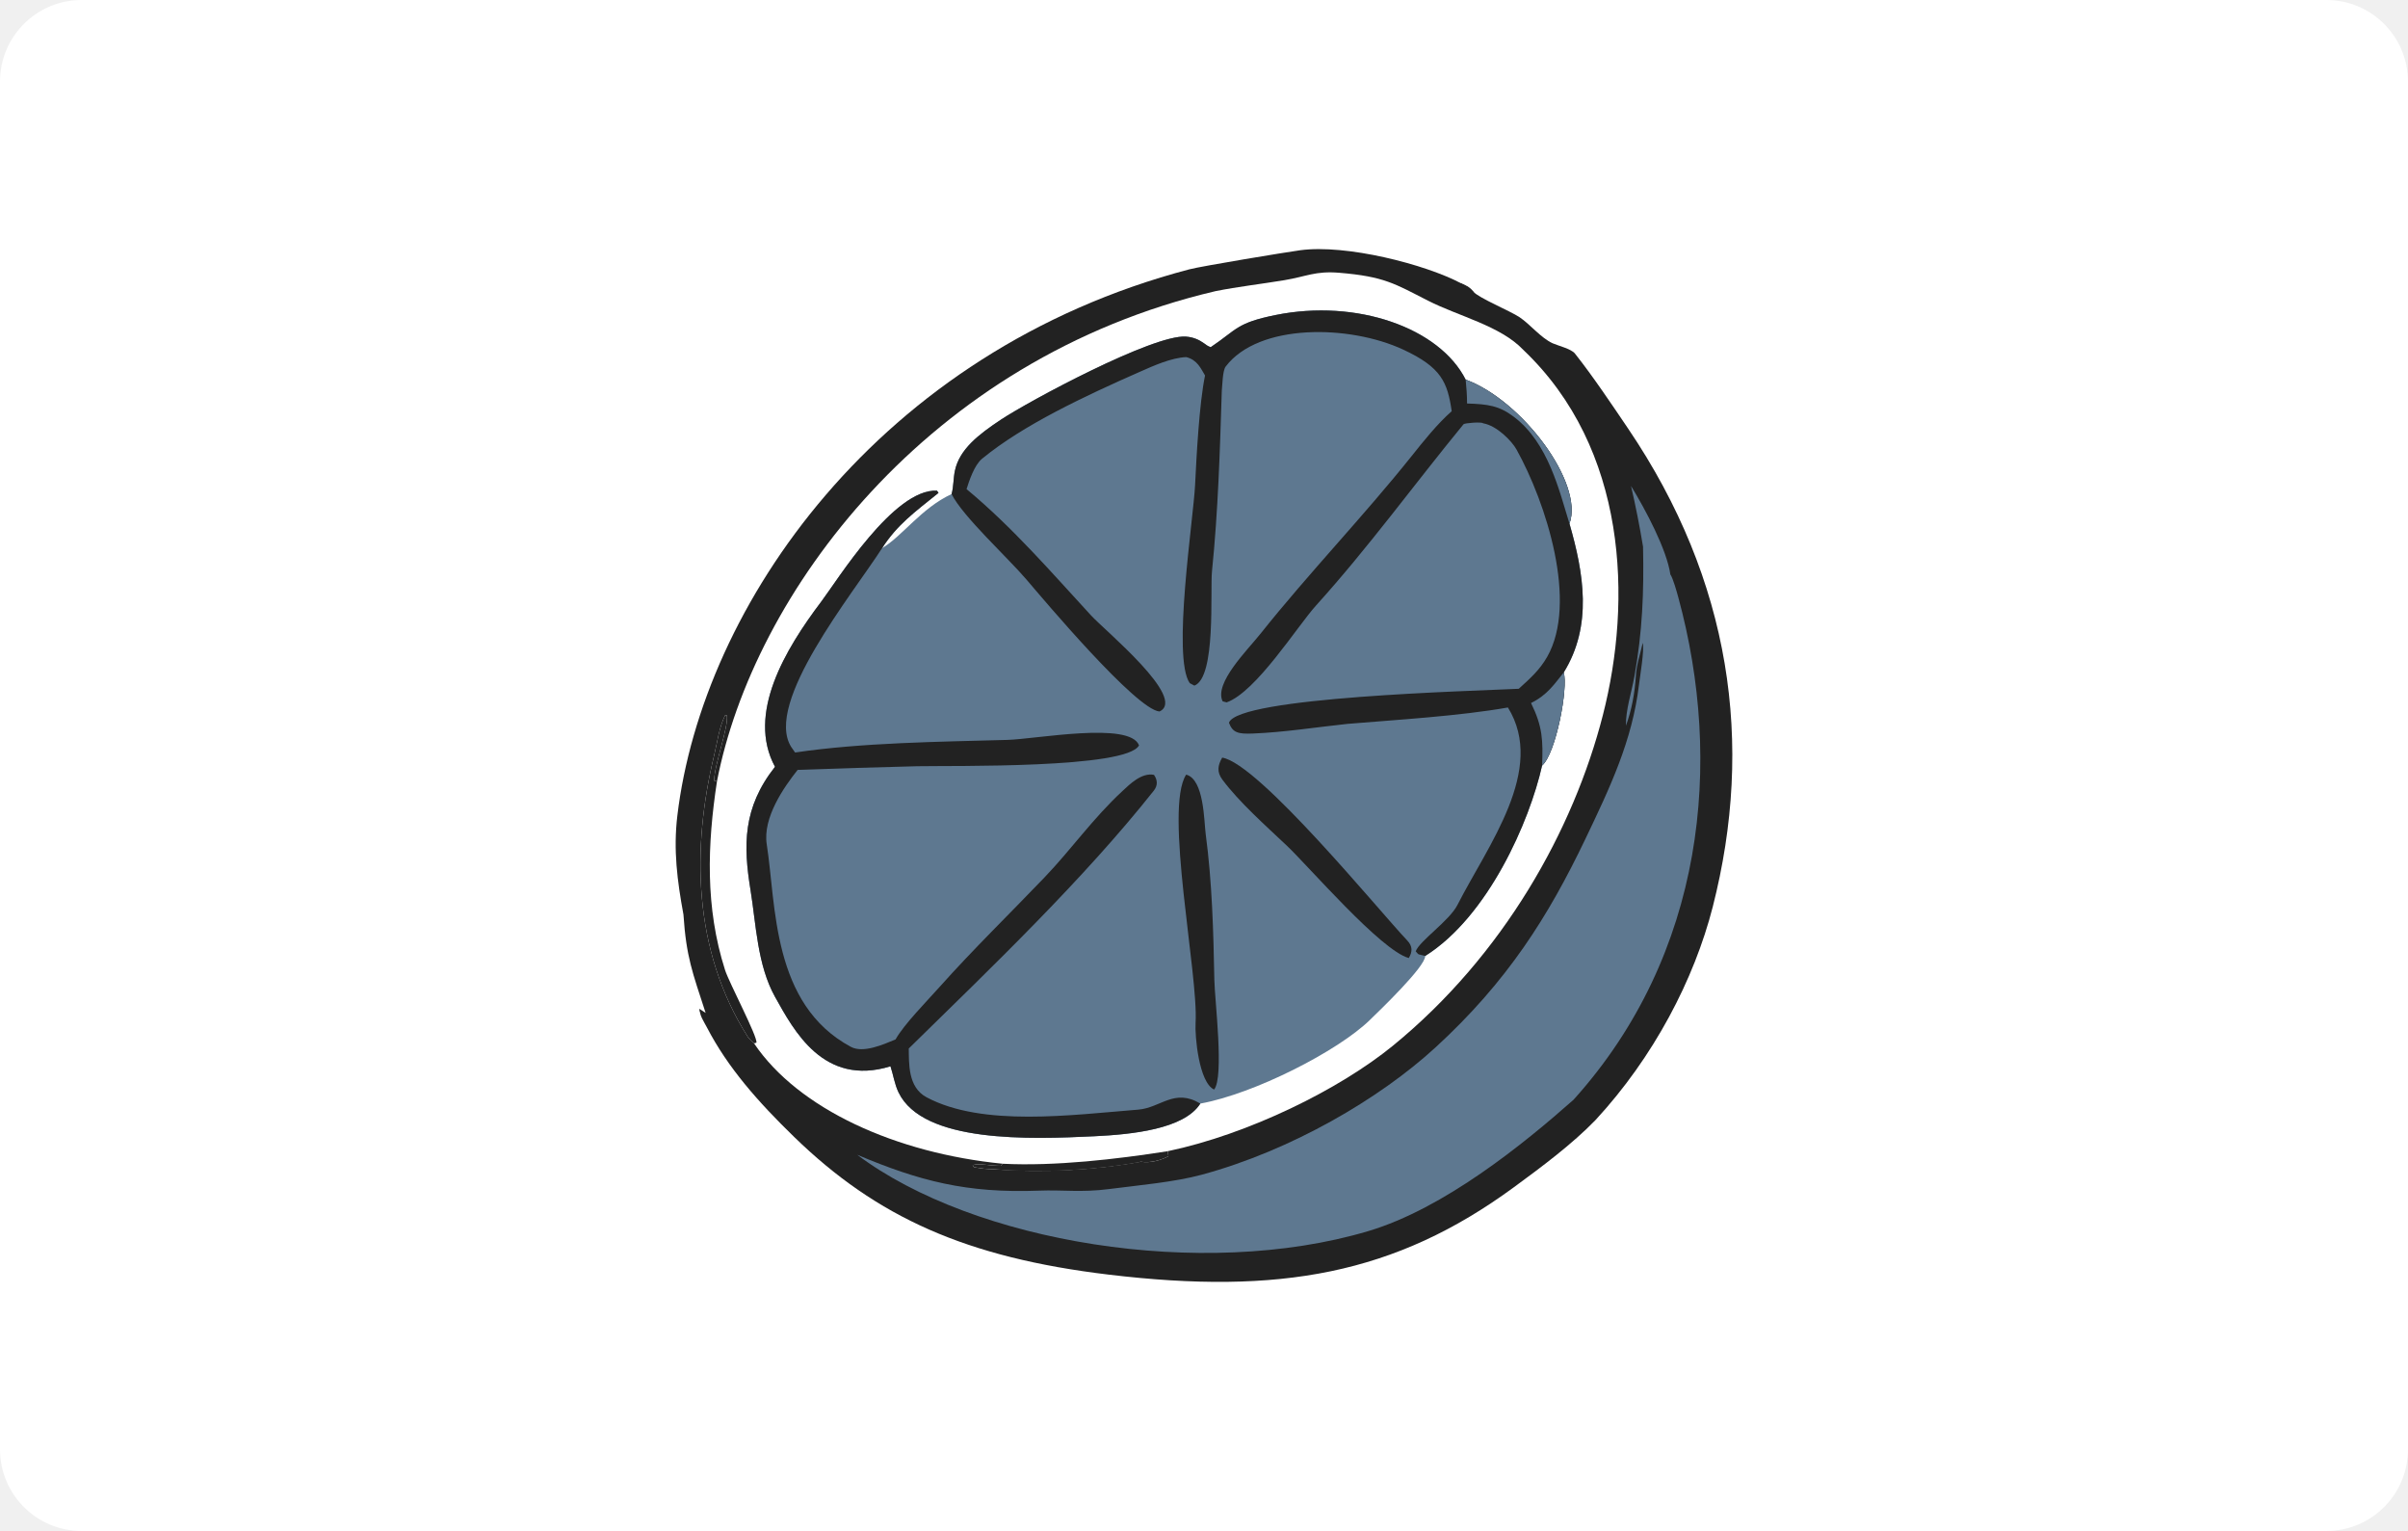
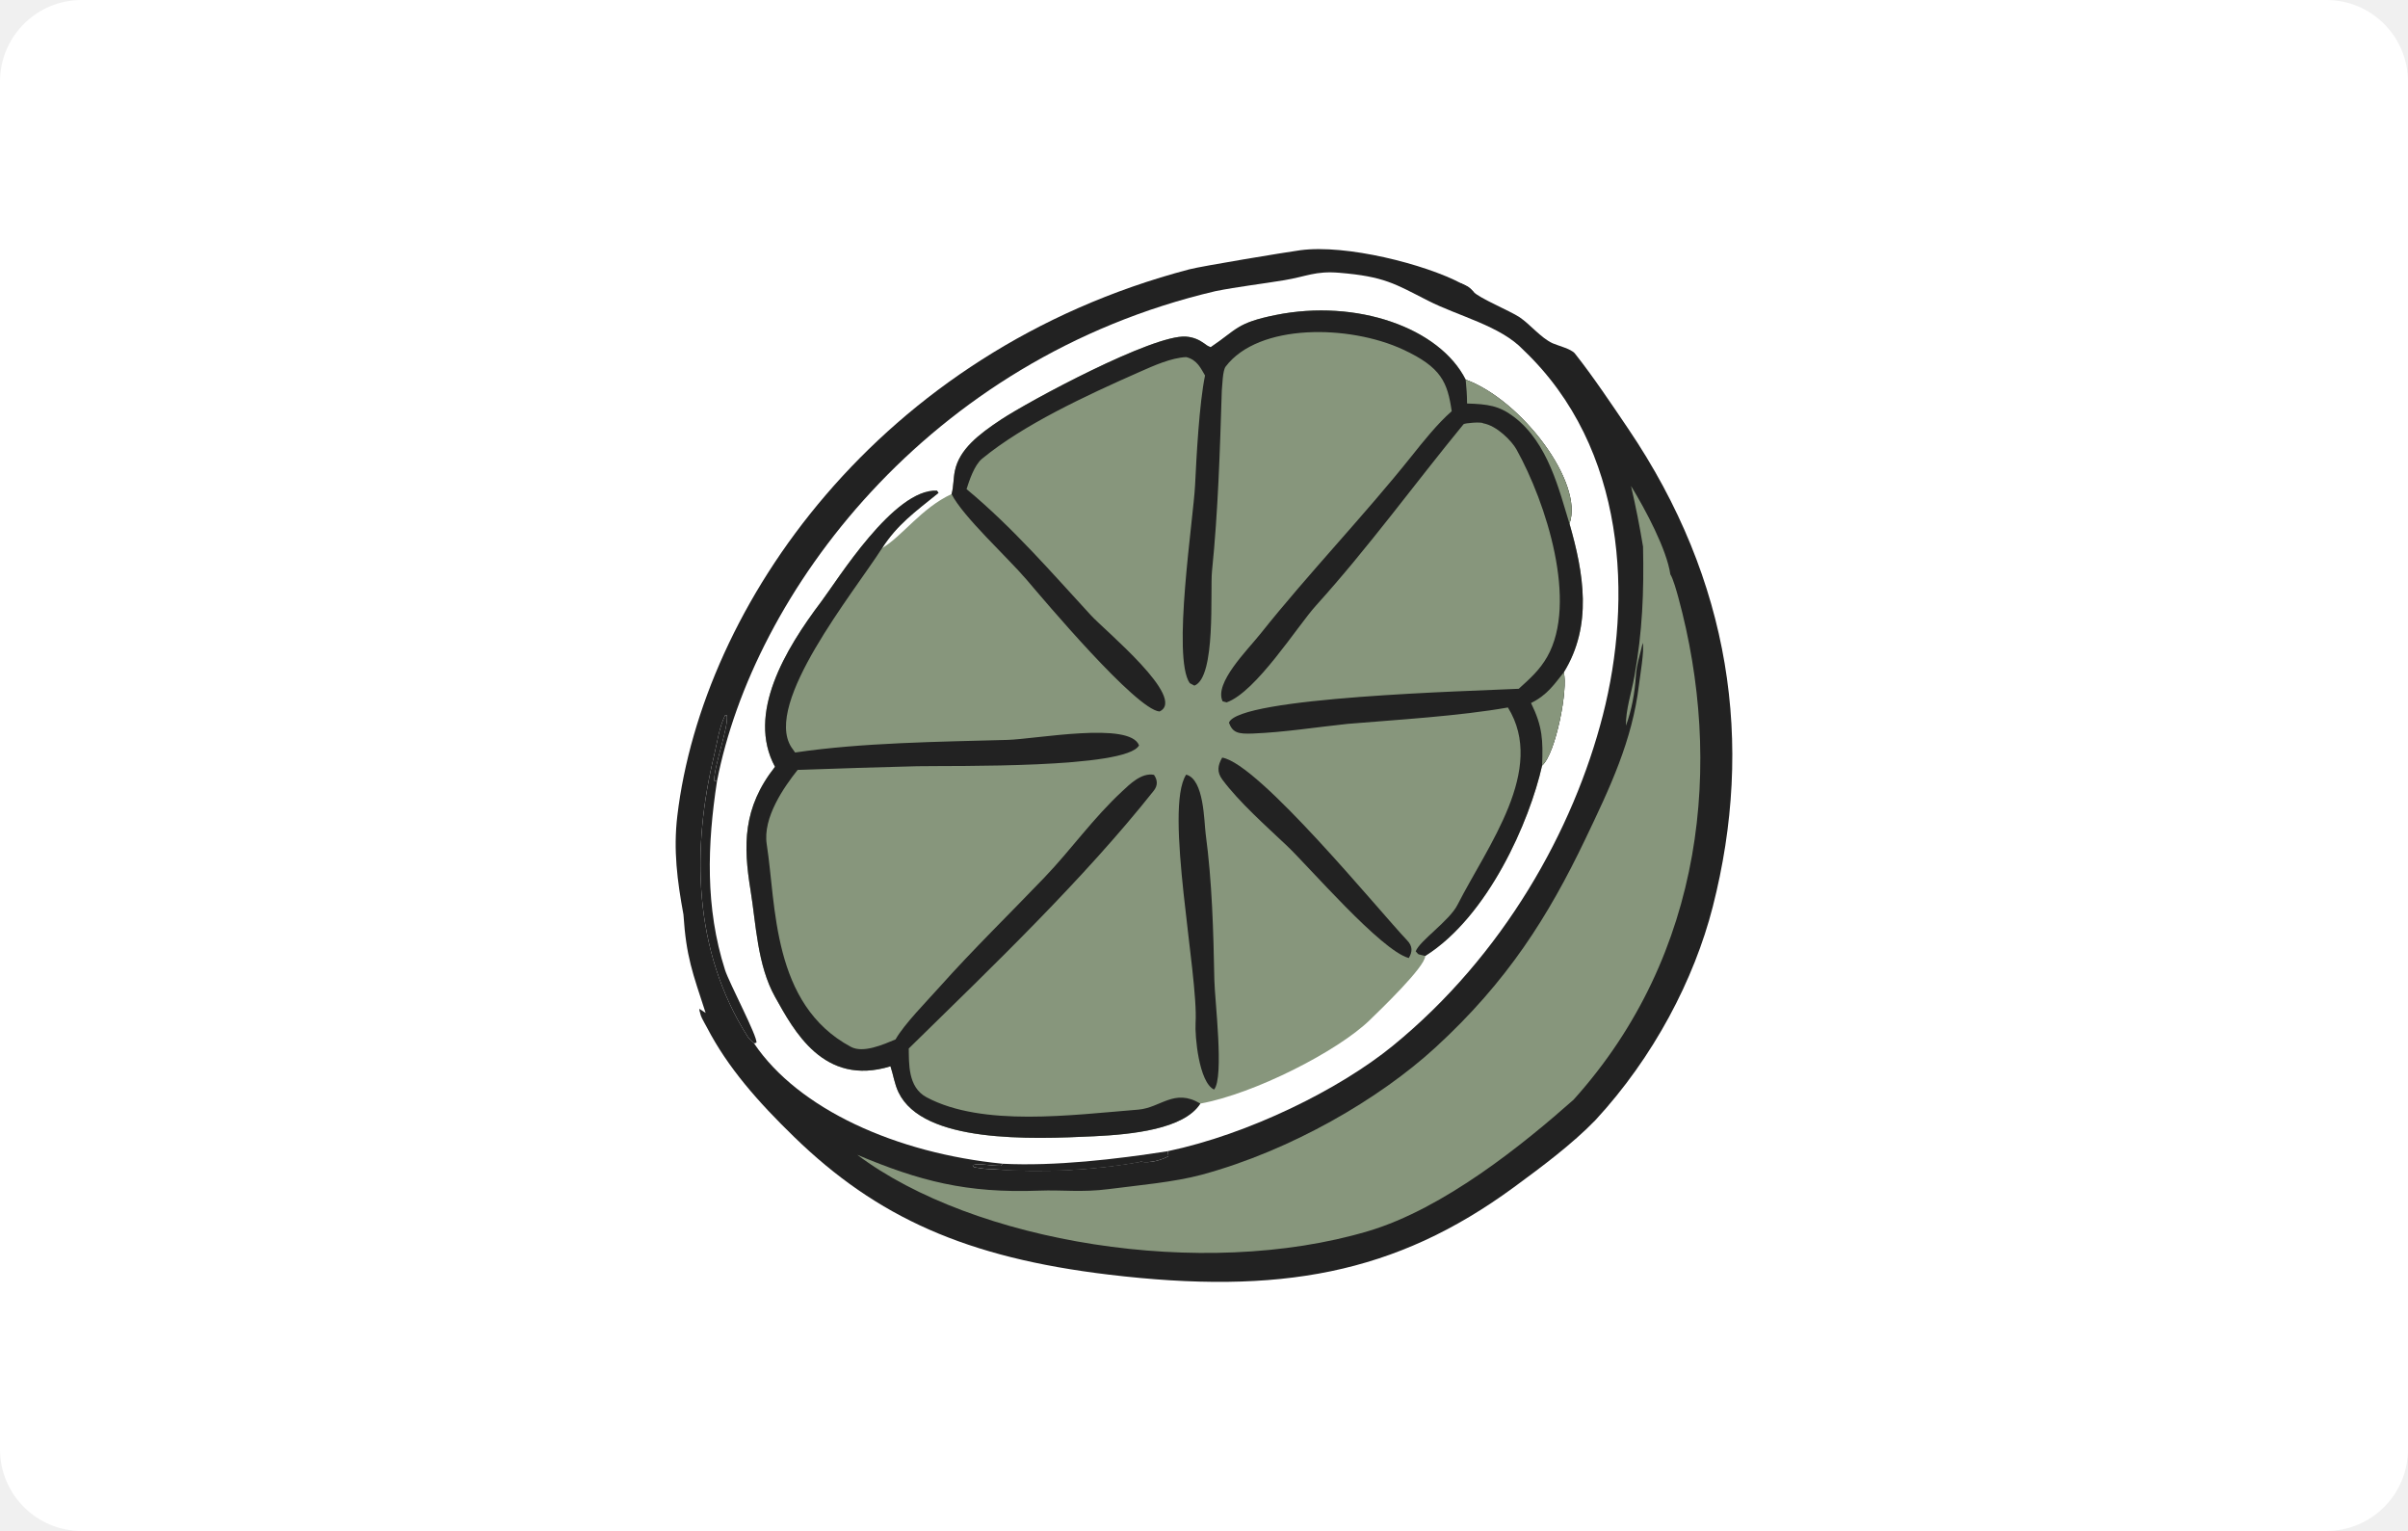
<svg xmlns="http://www.w3.org/2000/svg" width="236" height="150" viewBox="0 0 236 150" fill="none">
  <style>
  .bg { fill: #FFFFFF; }
  .ink { fill: #222222; }
-   .accent { fill: #5E7890; }
+   .accent { fill: #87967C; }
  .fill { fill: #FFFFFF; }
  @media (prefers-color-scheme: dark) {
-     .bg { fill: #181715; }
-     .ink { fill: #181715; }
-     .accent { fill: #5E7890; }
-     .fill { fill: #5E7890; }
+     .bg { fill: #161716; }
+     .ink { fill: #161716; }
+     .accent { fill: #87967C; }
+     .fill { fill: #87967C; }
  }
</style>
  <rect class="bg" width="236" height="150" rx="8" />
  <path class="ink" d="M144.421 28.596C144.923 29.189 148.01 30.469 148.914 31.071C149.969 31.773 150.997 33.093 152.164 33.631C152.619 33.842 153.99 34.181 154.344 34.627C156.115 36.855 158.049 39.75 159.575 42.004C169.643 56.879 171.951 72.846 167.86 88.852C166.043 95.956 162.074 103.574 156.354 109.755C154.099 112.083 151.131 114.299 148.371 116.322C136.735 124.854 125.4 126.885 108.667 124.884C94.718 123.215 85.937 119.272 77.825 111.386C74.304 107.964 71.331 104.612 69.278 100.653C68.996 100.109 68.484 99.378 68.62 98.868L68.568 99.22L68.541 98.837L69.157 99.243C67.863 95.261 67.257 93.765 66.982 89.602C66.374 86.289 65.982 83.279 66.385 79.912C68.837 59.401 86.07 34.408 116.555 26.39C117.77 26.07 126.14 24.691 127.43 24.517C131.933 23.911 139.686 25.892 143.219 27.768C143.921 28.106 143.944 28.085 144.421 28.596Z" />
  <path class="ink" d="M144.421 28.596C143.359 28.684 141.586 28.292 141.229 27.614L141.505 27.475L142.901 27.958L143.219 27.768C143.921 28.106 143.943 28.085 144.421 28.596Z" />
  <path class="fill" d="M70.268 76.559C73.811 58.228 90.811 35.164 119.132 28.524C121.315 28.088 123.66 27.819 125.858 27.454C128.057 27.09 128.904 26.53 131.257 26.725C135.655 27.091 136.675 27.786 139.942 29.452C142.938 30.982 147.063 31.924 149.283 34.27C159.493 43.961 159.977 58.811 157.092 70.067C154.215 81.3 147.371 93.597 136.497 102.469C131.266 106.736 122.376 111.125 114.449 112.79L114.514 113.286C113.785 113.668 112.752 113.976 111.814 113.824C107.156 114.659 102.303 114.909 97.507 114.564C96.55 114.531 96.376 114.513 95.445 114.354L95.325 114.145C96.063 113.971 96.992 114.218 98.065 114.224L98.271 114.019C87.857 112.993 78.253 108.683 73.9 102.224C73.717 102.055 73.416 101.787 73.291 101.589C67.868 93.051 67.814 83.028 69.987 74.014C70.304 72.698 70.478 71.27 71.062 70.09L71.233 70.077C71.433 71.19 70.012 74.897 69.988 76.484L70.268 76.559Z" />
  <path class="ink" d="M73.9 102.224C73.717 102.055 73.416 101.787 73.291 101.589C67.868 93.052 67.814 83.028 69.987 74.014C70.304 72.698 70.478 71.27 71.062 70.09L71.233 70.077C71.433 71.19 70.012 74.897 69.988 76.485L70.268 76.559C69.326 82.724 69.098 88.908 71.061 95.043C71.463 96.297 74.277 101.61 74.133 102.156L73.9 102.224Z" />
  <path class="ink" d="M98.271 114.019C103.408 114.277 109.438 113.573 114.449 112.79L114.514 113.286C113.785 113.668 112.752 113.976 111.813 113.823C107.156 114.659 102.303 114.909 97.506 114.564C96.549 114.531 96.375 114.513 95.445 114.354L95.324 114.145C96.062 113.971 96.992 114.218 98.064 114.224L98.271 114.019Z" />
  <path class="ink" d="M97.507 114.564C97.259 114.619 111.775 113.82 111.814 113.823C107.157 114.659 102.304 114.909 97.507 114.564Z" />
  <path d="M93.261 48.406C93.466 47.661 93.426 46.872 93.587 46.116C94.032 44.017 95.925 42.555 98.108 41.109C100.846 39.295 113.036 32.742 116.24 32.98C116.972 33.034 117.541 33.3 118.022 33.65C118.261 33.822 118.342 33.9 118.657 34.017C121.257 32.268 121.175 31.64 125.024 30.863C132.957 29.261 141.074 32.11 143.646 37.195C149.144 39.21 155.254 47.315 153.819 51.304C155.202 56.109 156.112 61.273 153.254 65.887C153.704 67.394 152.497 73.813 151.135 75.003C149.91 80.469 145.853 89.784 139.679 93.661C139.71 94.696 135.231 98.986 134.236 99.953C131.128 102.976 122.936 107.166 117.641 108.124C116.049 110.639 110.908 111.149 107.262 111.325C100.992 111.627 90.467 112.022 88.06 107.024C87.671 106.217 87.55 105.31 87.273 104.473C80.694 106.497 77.782 100.921 75.965 97.68C74.22 94.569 74.098 90.534 73.56 87.228C72.843 82.829 72.786 79.145 75.956 75.127C73.15 69.947 76.964 63.609 80.481 58.953C82.081 56.836 87.61 47.854 91.831 48.073L91.981 48.292C89.565 50.238 87.954 51.395 86.454 53.699C88.374 52.595 90.292 49.779 93.261 48.406Z" class="accent" />
  <path class="ink" d="M93.262 48.406C93.466 47.661 93.427 46.872 93.588 46.116C94.032 44.017 95.926 42.555 98.108 41.109C100.846 39.295 113.036 32.742 116.24 32.98C116.972 33.034 117.541 33.3 118.023 33.65C118.261 33.822 118.342 33.9 118.657 34.017C121.257 32.268 121.175 31.64 125.024 30.863C132.958 29.261 141.074 32.11 143.646 37.195C149.144 39.21 155.254 47.315 153.819 51.304C155.202 56.109 156.112 61.273 153.254 65.887C153.704 67.394 152.497 73.813 151.136 75.003C149.911 80.469 145.853 89.784 139.679 93.661C138.879 93.439 139.122 93.623 138.749 93.207C139.125 92.181 142.048 90.216 142.836 88.669C145.805 82.843 151.563 75.41 147.785 69.317C143.019 70.16 136.932 70.516 132.063 70.923C128.971 71.248 125.916 71.743 122.779 71.869C121.331 71.927 120.809 71.784 120.445 70.81C121.332 68.282 144.276 67.713 148.848 67.484C149.977 66.465 150.907 65.63 151.633 64.356C154.668 59.029 151.541 49.269 148.62 44.025C148.165 43.209 146.703 41.703 145.353 41.473C145.218 41.311 143.532 41.448 143.435 41.566C138.605 47.448 134.167 53.586 128.965 59.342C127.148 61.353 123.117 67.788 120.219 68.817L119.824 68.711C118.969 66.926 122.244 63.716 123.556 62.067C128.246 56.178 133.664 50.554 138.366 44.663C139.46 43.292 140.883 41.502 142.277 40.289C141.864 37.453 141.265 35.985 137.508 34.245C132.227 31.799 123.352 31.661 120.124 35.914C119.815 36.321 119.803 37.777 119.745 38.266C119.559 44.167 119.384 50.079 118.783 55.97C118.589 57.874 119.2 66.36 117.059 67.174L116.603 66.932C114.85 64.425 116.967 50.831 117.126 47.519C117.258 44.776 117.538 39.487 118.102 36.789C117.689 36.11 117.355 35.263 116.259 34.987C114.782 35.051 113.048 35.837 111.698 36.434C106.345 38.796 100.292 41.62 96.246 44.947C95.479 45.577 94.975 47.148 94.728 47.922C99.243 51.659 103.166 56.214 106.942 60.31C108.302 61.786 116.383 68.428 113.637 69.71C111.334 69.509 102.29 58.764 100.619 56.802C98.762 54.623 94.363 50.61 93.262 48.406Z" />
  <path d="M153.253 65.886C153.703 67.394 152.496 73.813 151.135 75.003C151.23 72.544 151.192 71.2 150.051 68.879C151.655 68.085 152.319 67.048 153.253 65.886Z" class="accent" />
  <path d="M143.645 37.195C149.143 39.21 155.253 47.315 153.818 51.304C152.815 48.081 151.751 43.399 148.373 40.841C146.921 39.742 145.815 39.596 143.781 39.534C143.781 38.713 143.722 38.008 143.645 37.195Z" class="accent" />
  <path class="ink" d="M75.956 75.127C73.15 69.947 76.964 63.609 80.481 58.953C82.081 56.836 87.61 47.854 91.831 48.073L91.981 48.292C89.565 50.238 87.954 51.395 86.454 53.699C83.602 58.149 74.832 68.886 77.544 73.184C77.662 73.368 77.789 73.549 77.925 73.728C84.476 72.757 92.013 72.678 98.729 72.493C101.543 72.416 110.748 70.662 111.633 73.028C110.421 75.318 93.435 75.003 89.898 75.072C85.988 75.17 82.08 75.29 78.174 75.431C76.84 77.114 74.736 80.099 75.147 82.732C76.075 88.666 75.623 98.405 83.398 102.569C84.603 103.214 86.569 102.337 87.769 101.84C88.6 100.359 90.858 98.075 92.09 96.692C95.344 93.044 98.942 89.544 102.365 85.969C105.017 83.198 107.117 80.176 110.01 77.501C110.676 76.885 111.869 75.667 113.099 75.917C113.459 76.438 113.48 76.964 113.073 77.476C106.197 86.14 97.344 94.618 89.063 102.729C89.099 104.135 88.944 106.513 90.811 107.508C96.309 110.439 105.064 109.235 111.543 108.719C113.762 108.542 115.085 106.59 117.641 108.124C116.049 110.639 110.908 111.149 107.262 111.326C100.992 111.627 90.467 112.022 88.06 107.024C87.671 106.217 87.55 105.31 87.273 104.473C80.694 106.497 77.782 100.922 75.965 97.68C74.22 94.569 74.098 90.534 73.56 87.228C72.843 82.829 72.786 79.146 75.956 75.127Z" />
  <path class="ink" d="M116.252 75.896C118.02 76.348 118.002 80.499 118.165 81.709C118.795 86.397 118.926 91.314 119.014 96.007C119.051 97.985 119.992 105.537 118.989 106.751C117.496 106.052 117.095 101.497 117.175 100.218C117.468 95.503 114.058 79.239 116.252 75.896Z" />
  <path class="ink" d="M119.781 74.228C123.378 74.799 135.225 89.319 137.92 92.145C138.458 92.71 138.436 93.261 138.07 93.864C135.333 93.128 128.234 84.85 126.103 82.841C124.002 80.858 121.432 78.575 119.803 76.389C119.242 75.637 119.346 74.99 119.781 74.228Z" />
  <path d="M161.029 53.563C160.702 51.576 160.31 49.593 159.852 47.615C161.274 49.94 163.356 53.842 163.706 56.279C163.972 56.668 164.345 58.013 164.49 58.546C168.868 74.623 167.112 93.456 154.21 107.756C149.33 112.073 141.541 118.407 134.097 120.62C117.811 125.461 95.412 121.714 84.016 113.144C90.107 115.708 94.72 116.923 101.82 116.655C104.199 116.565 105.974 116.851 108.689 116.5C111.559 116.128 115.091 115.823 117.786 115.092C126.555 112.716 135.191 107.66 140.674 102.636C147.74 96.163 151.748 89.775 155.352 82.252C157.814 77.11 159.975 72.561 160.631 67.088C160.732 66.231 161.171 63.709 161.001 62.986C160.737 64.163 160.397 65.051 160.323 66.259C160.223 67.876 159.926 69.531 159.353 71.105C159.322 69.548 159.898 67.857 160.181 66.282C160.973 61.861 161.123 57.996 161.029 53.563Z" class="accent" />
</svg>
